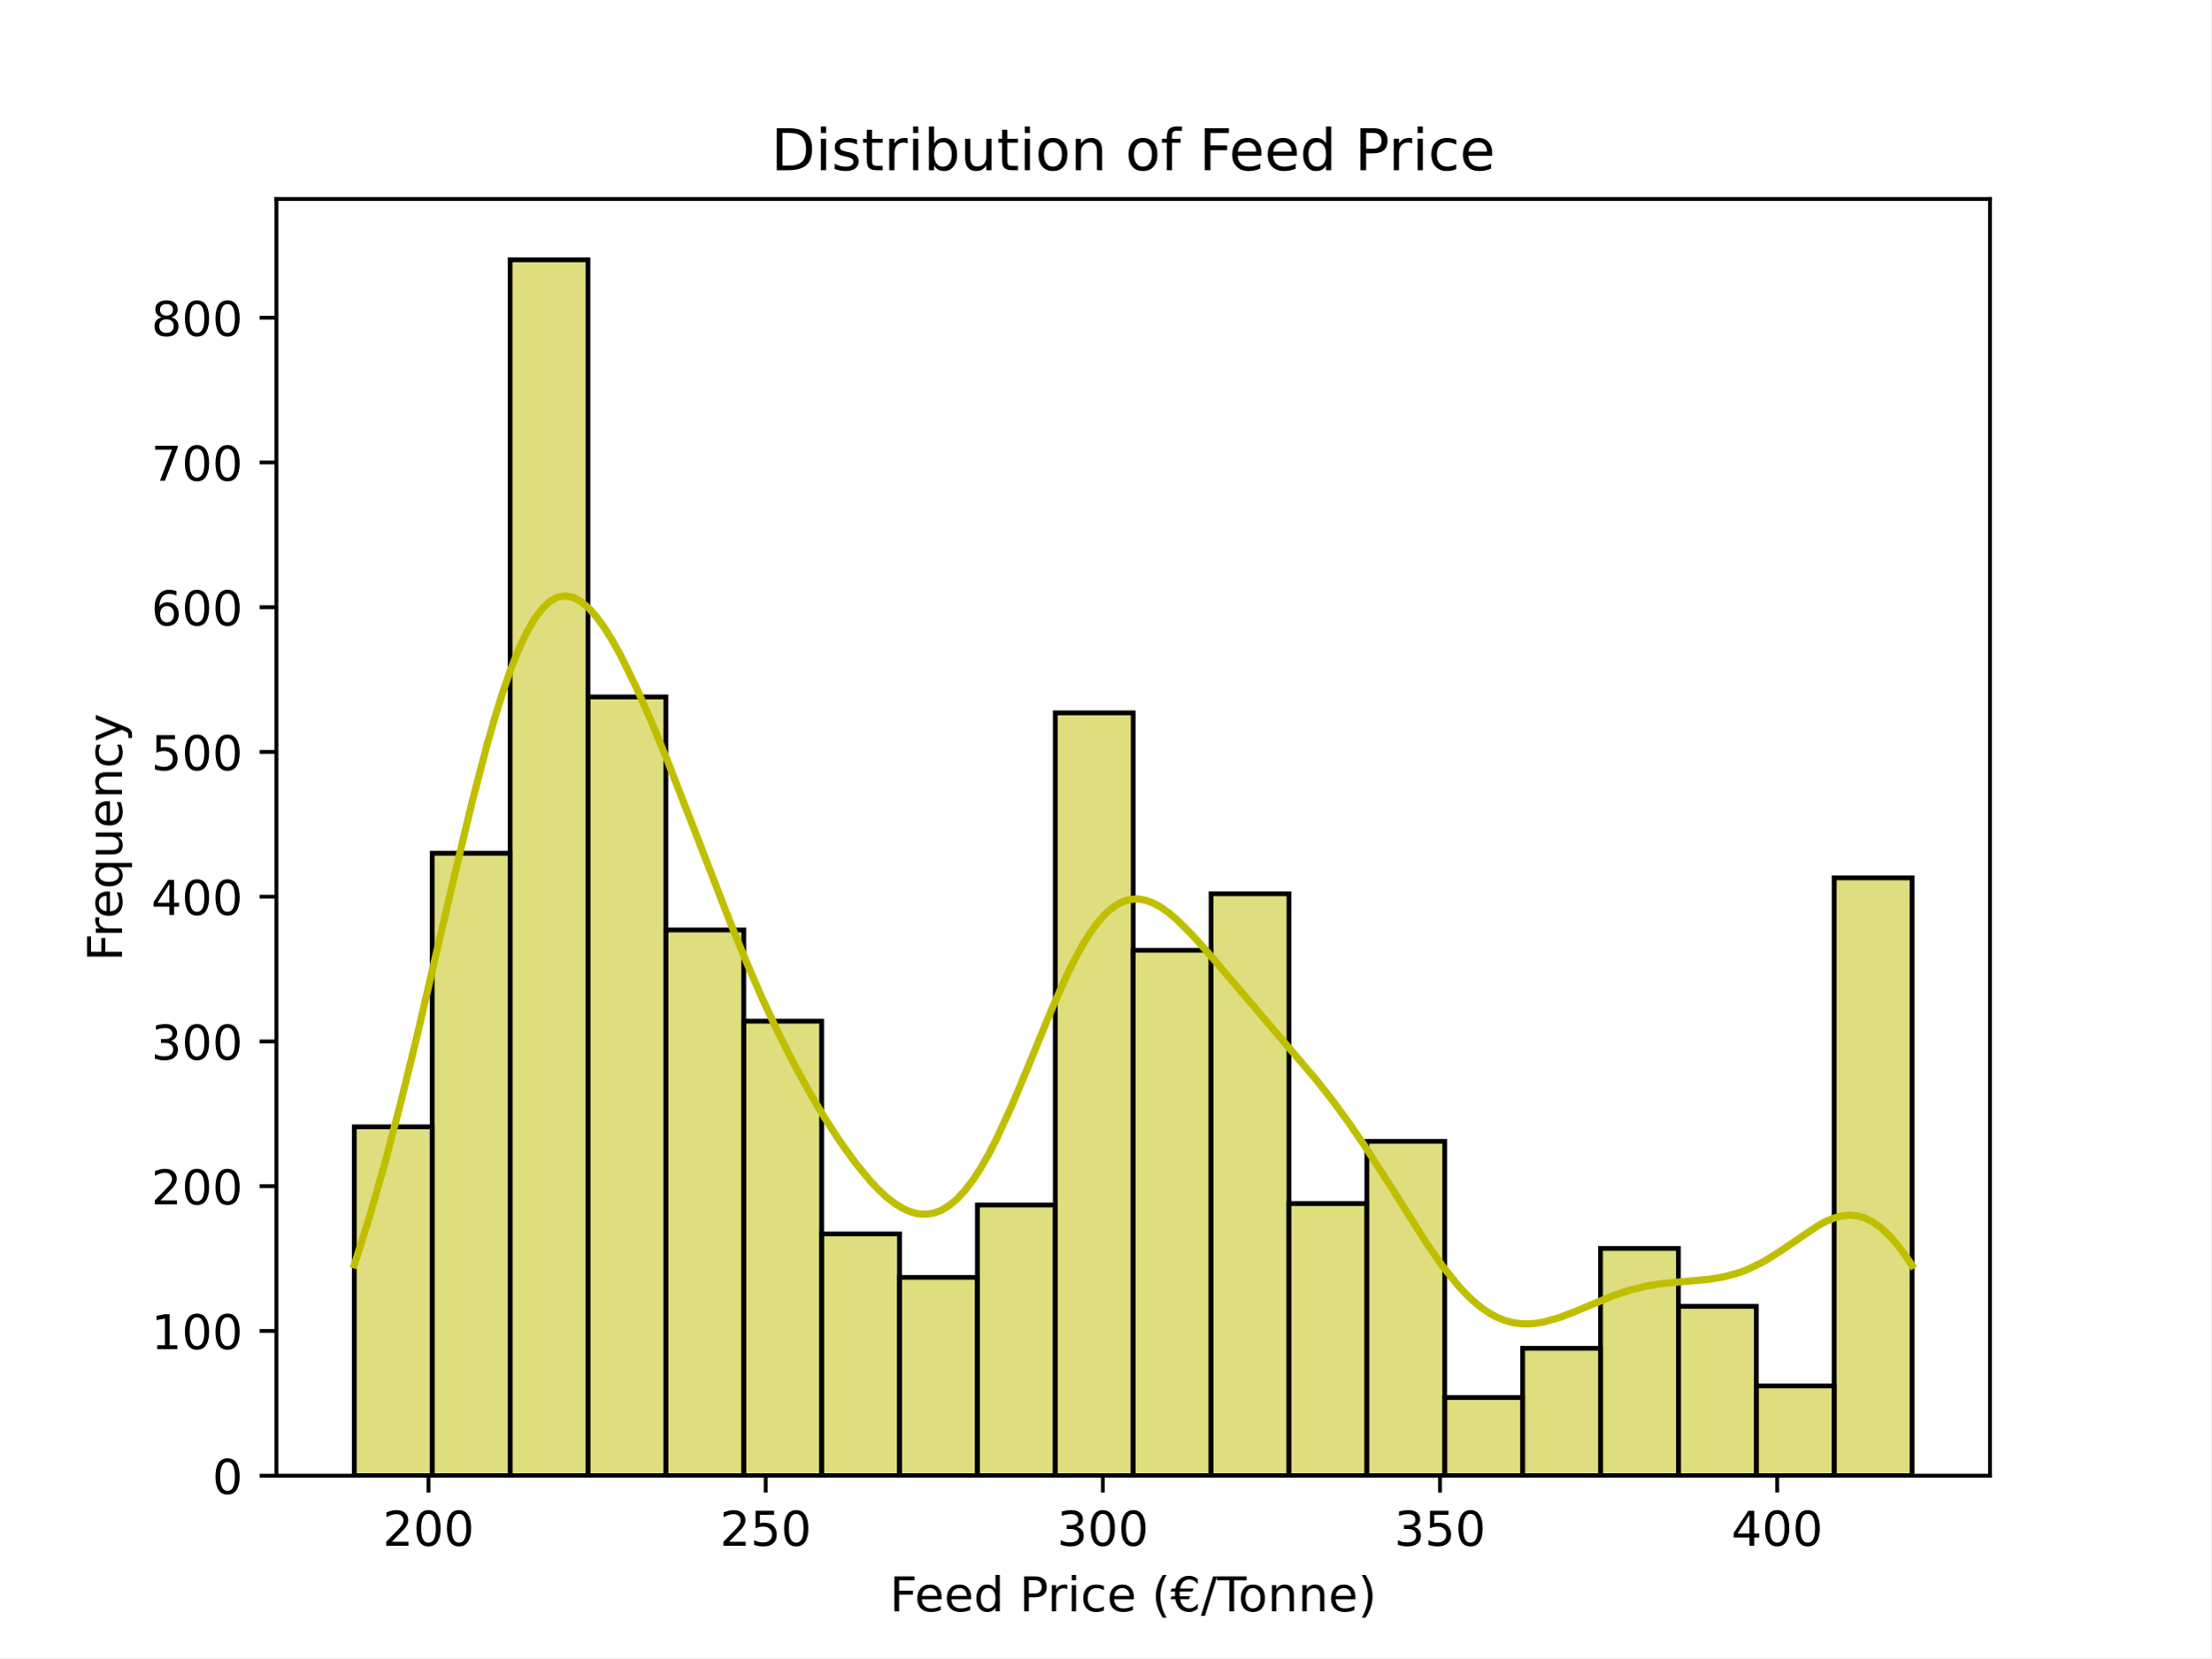
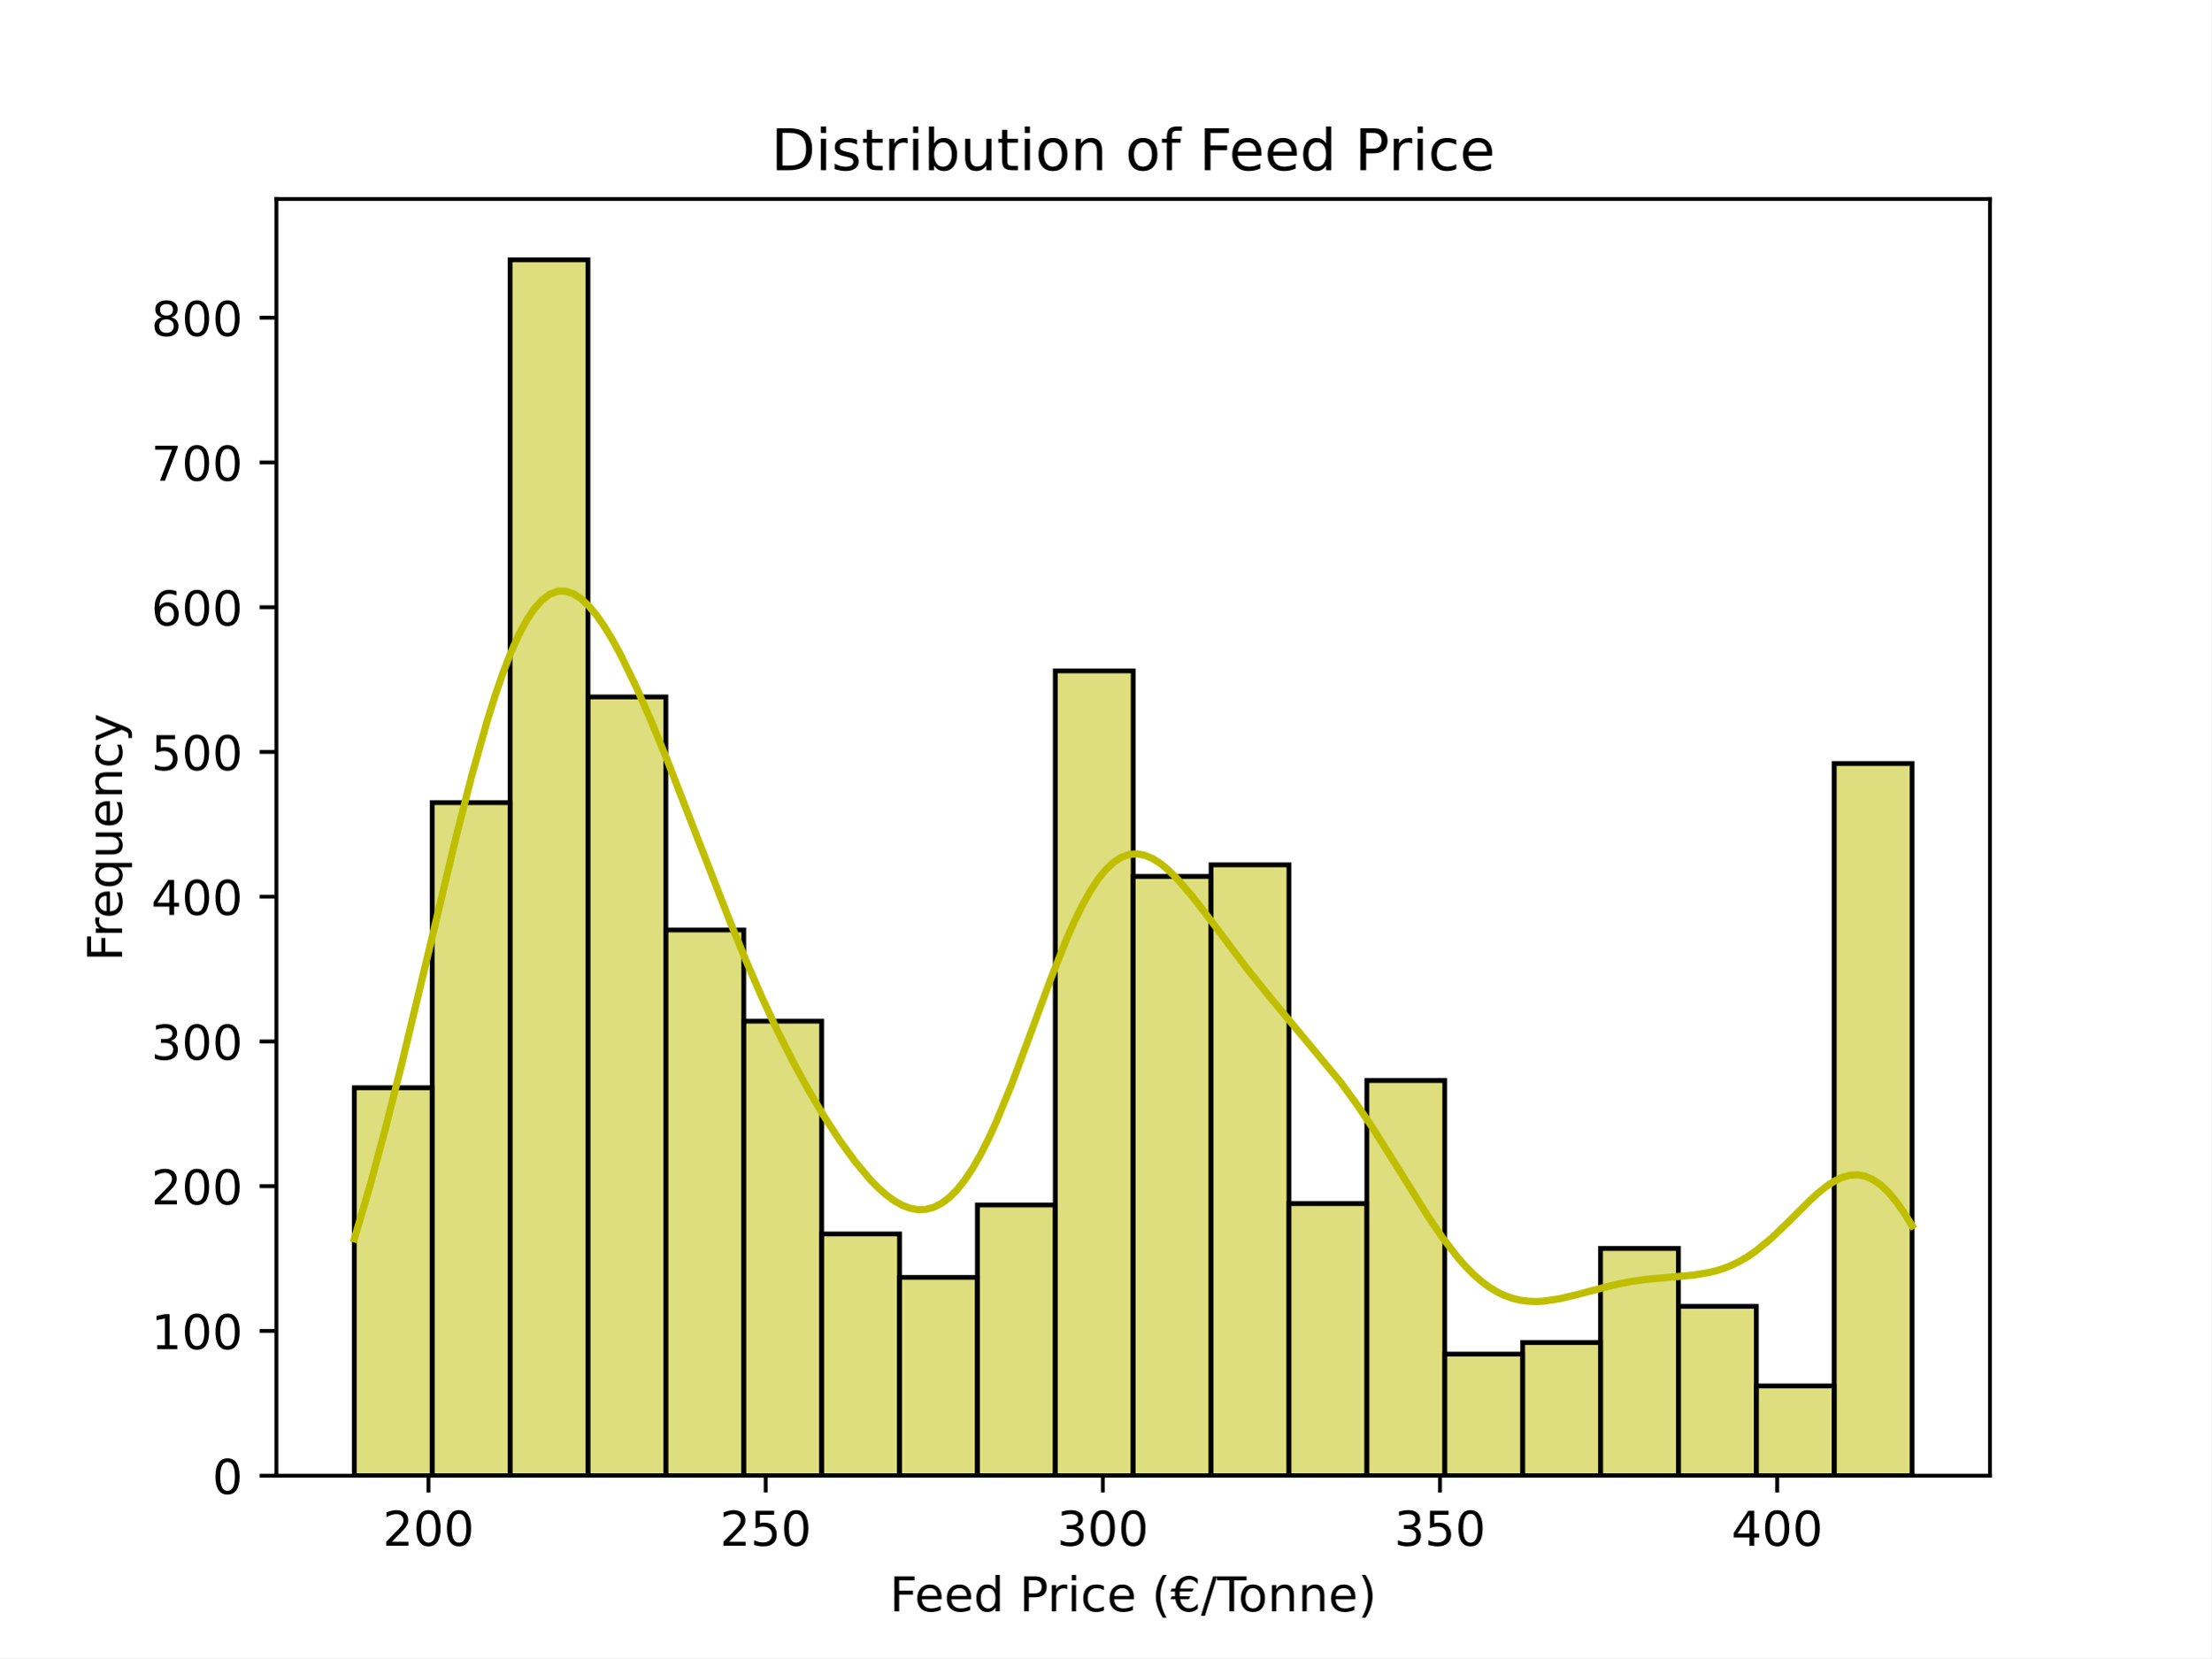
<svg xmlns="http://www.w3.org/2000/svg" xmlns:xlink="http://www.w3.org/1999/xlink" width="460.8pt" height="345.6pt" viewBox="0 0 460.8 345.6" version="1.1">
  <defs>
    <style type="text/css">*{stroke-linejoin: round; stroke-linecap: butt}</style>
  </defs>
  <g id="figure_1">
    <g id="patch_1">
      <path d="M 0 345.6  L 460.8 345.6  L 460.8 0  L 0 0  z " style="fill: #ffffff" />
    </g>
    <g id="axes_1">
      <g id="patch_2">
        <path d="M 57.6 307.584  L 414.72 307.584  L 414.72 41.472  L 57.6 41.472  z " style="fill: #ffffff" />
      </g>
      <g id="patch_3">
-         <path d="M 73.833 307.584  L 90.065 307.584  L 90.065 234.871  L 73.833 234.871  z " clip-path="url(#p3223b2038d)" style="fill: #bfbf00; fill-opacity: 0.5; stroke: #000000; stroke-linejoin: miter" />
+         <path d="M 73.833 307.584  L 90.065 307.584  L 90.065 226.725  L 73.833 226.725  z " clip-path="url(#pcaf08a719b)" style="fill: #bfbf00; fill-opacity: 0.5; stroke: #000000; stroke-linejoin: miter" />
      </g>
      <g id="patch_4">
-         <path d="M 90.065 307.584  L 106.298 307.584  L 106.298 177.847  L 90.065 177.847  z " clip-path="url(#p3223b2038d)" style="fill: #bfbf00; fill-opacity: 0.5; stroke: #000000; stroke-linejoin: miter" />
+         <path d="M 90.065 307.584  L 106.298 307.584  L 106.298 167.287  L 90.065 167.287  z " clip-path="url(#pcaf08a719b)" style="fill: #bfbf00; fill-opacity: 0.5; stroke: #000000; stroke-linejoin: miter" />
      </g>
      <g id="patch_5">
-         <path d="M 106.298 307.584  L 122.531 307.584  L 122.531 54.144  L 106.298 54.144  z " clip-path="url(#p3223b2038d)" style="fill: #bfbf00; fill-opacity: 0.5; stroke: #000000; stroke-linejoin: miter" />
+         <path d="M 106.298 307.584  L 122.531 307.584  L 122.531 54.144  L 106.298 54.144  z " clip-path="url(#pcaf08a719b)" style="fill: #bfbf00; fill-opacity: 0.5; stroke: #000000; stroke-linejoin: miter" />
      </g>
      <g id="patch_6">
-         <path d="M 122.531 307.584  L 138.764 307.584  L 138.764 145.262  L 122.531 145.262  z " clip-path="url(#p3223b2038d)" style="fill: #bfbf00; fill-opacity: 0.5; stroke: #000000; stroke-linejoin: miter" />
+         <path d="M 122.531 307.584  L 138.764 307.584  L 138.764 145.262  L 122.531 145.262  z " clip-path="url(#pcaf08a719b)" style="fill: #bfbf00; fill-opacity: 0.5; stroke: #000000; stroke-linejoin: miter" />
      </g>
      <g id="patch_7">
-         <path d="M 138.764 307.584  L 154.996 307.584  L 154.996 193.838  L 138.764 193.838  z " clip-path="url(#p3223b2038d)" style="fill: #bfbf00; fill-opacity: 0.5; stroke: #000000; stroke-linejoin: miter" />
+         <path d="M 138.764 307.584  L 154.996 307.584  L 154.996 193.838  L 138.764 193.838  z " clip-path="url(#pcaf08a719b)" style="fill: #bfbf00; fill-opacity: 0.5; stroke: #000000; stroke-linejoin: miter" />
      </g>
      <g id="patch_8">
-         <path d="M 154.996 307.584  L 171.229 307.584  L 171.229 212.846  L 154.996 212.846  z " clip-path="url(#p3223b2038d)" style="fill: #bfbf00; fill-opacity: 0.5; stroke: #000000; stroke-linejoin: miter" />
+         <path d="M 154.996 307.584  L 171.229 307.584  L 171.229 212.846  L 154.996 212.846  z " clip-path="url(#pcaf08a719b)" style="fill: #bfbf00; fill-opacity: 0.5; stroke: #000000; stroke-linejoin: miter" />
      </g>
      <g id="patch_9">
-         <path d="M 171.229 307.584  L 187.462 307.584  L 187.462 257.198  L 171.229 257.198  z " clip-path="url(#p3223b2038d)" style="fill: #bfbf00; fill-opacity: 0.5; stroke: #000000; stroke-linejoin: miter" />
+         <path d="M 171.229 307.584  L 187.462 307.584  L 187.462 257.198  L 171.229 257.198  z " clip-path="url(#pcaf08a719b)" style="fill: #bfbf00; fill-opacity: 0.5; stroke: #000000; stroke-linejoin: miter" />
      </g>
      <g id="patch_10">
-         <path d="M 187.462 307.584  L 203.695 307.584  L 203.695 266.249  L 187.462 266.249  z " clip-path="url(#p3223b2038d)" style="fill: #bfbf00; fill-opacity: 0.5; stroke: #000000; stroke-linejoin: miter" />
+         <path d="M 187.462 307.584  L 203.695 307.584  L 203.695 266.249  L 187.462 266.249  z " clip-path="url(#pcaf08a719b)" style="fill: #bfbf00; fill-opacity: 0.5; stroke: #000000; stroke-linejoin: miter" />
      </g>
      <g id="patch_11">
-         <path d="M 203.695 307.584  L 219.927 307.584  L 219.927 251.163  L 203.695 251.163  z " clip-path="url(#p3223b2038d)" style="fill: #bfbf00; fill-opacity: 0.5; stroke: #000000; stroke-linejoin: miter" />
+         <path d="M 203.695 307.584  L 219.927 307.584  L 219.927 251.163  L 203.695 251.163  z " clip-path="url(#pcaf08a719b)" style="fill: #bfbf00; fill-opacity: 0.5; stroke: #000000; stroke-linejoin: miter" />
      </g>
      <g id="patch_12">
-         <path d="M 219.927 307.584  L 236.16 307.584  L 236.16 148.581  L 219.927 148.581  z " clip-path="url(#p3223b2038d)" style="fill: #bfbf00; fill-opacity: 0.5; stroke: #000000; stroke-linejoin: miter" />
+         <path d="M 219.927 307.584  L 236.16 307.584  L 236.16 139.831  L 219.927 139.831  z " clip-path="url(#pcaf08a719b)" style="fill: #bfbf00; fill-opacity: 0.5; stroke: #000000; stroke-linejoin: miter" />
      </g>
      <g id="patch_13">
-         <path d="M 236.16 307.584  L 252.393 307.584  L 252.393 198.062  L 236.16 198.062  z " clip-path="url(#p3223b2038d)" style="fill: #bfbf00; fill-opacity: 0.5; stroke: #000000; stroke-linejoin: miter" />
+         <path d="M 236.16 307.584  L 252.393 307.584  L 252.393 182.674  L 236.16 182.674  z " clip-path="url(#pcaf08a719b)" style="fill: #bfbf00; fill-opacity: 0.5; stroke: #000000; stroke-linejoin: miter" />
      </g>
      <g id="patch_14">
-         <path d="M 252.393 307.584  L 268.625 307.584  L 268.625 186.295  L 252.393 186.295  z " clip-path="url(#p3223b2038d)" style="fill: #bfbf00; fill-opacity: 0.5; stroke: #000000; stroke-linejoin: miter" />
+         <path d="M 252.393 307.584  L 268.625 307.584  L 268.625 180.261  L 252.393 180.261  z " clip-path="url(#pcaf08a719b)" style="fill: #bfbf00; fill-opacity: 0.5; stroke: #000000; stroke-linejoin: miter" />
      </g>
      <g id="patch_15">
-         <path d="M 268.625 307.584  L 284.858 307.584  L 284.858 250.862  L 268.625 250.862  z " clip-path="url(#p3223b2038d)" style="fill: #bfbf00; fill-opacity: 0.5; stroke: #000000; stroke-linejoin: miter" />
+         <path d="M 268.625 307.584  L 284.858 307.584  L 284.858 250.862  L 268.625 250.862  z " clip-path="url(#pcaf08a719b)" style="fill: #bfbf00; fill-opacity: 0.5; stroke: #000000; stroke-linejoin: miter" />
      </g>
      <g id="patch_16">
-         <path d="M 284.858 307.584  L 301.091 307.584  L 301.091 237.888  L 284.858 237.888  z " clip-path="url(#p3223b2038d)" style="fill: #bfbf00; fill-opacity: 0.5; stroke: #000000; stroke-linejoin: miter" />
+         <path d="M 284.858 307.584  L 301.091 307.584  L 301.091 225.216  L 284.858 225.216  z " clip-path="url(#pcaf08a719b)" style="fill: #bfbf00; fill-opacity: 0.5; stroke: #000000; stroke-linejoin: miter" />
      </g>
      <g id="patch_17">
-         <path d="M 301.091 307.584  L 317.324 307.584  L 317.324 291.291  L 301.091 291.291  z " clip-path="url(#p3223b2038d)" style="fill: #bfbf00; fill-opacity: 0.5; stroke: #000000; stroke-linejoin: miter" />
+         <path d="M 301.091 307.584  L 317.324 307.584  L 317.324 282.24  L 301.091 282.24  z " clip-path="url(#pcaf08a719b)" style="fill: #bfbf00; fill-opacity: 0.5; stroke: #000000; stroke-linejoin: miter" />
      </g>
      <g id="patch_18">
-         <path d="M 317.324 307.584  L 333.556 307.584  L 333.556 281.033  L 317.324 281.033  z " clip-path="url(#p3223b2038d)" style="fill: #bfbf00; fill-opacity: 0.5; stroke: #000000; stroke-linejoin: miter" />
+         <path d="M 317.324 307.584  L 333.556 307.584  L 333.556 279.826  L 317.324 279.826  z " clip-path="url(#pcaf08a719b)" style="fill: #bfbf00; fill-opacity: 0.5; stroke: #000000; stroke-linejoin: miter" />
      </g>
      <g id="patch_19">
-         <path d="M 333.556 307.584  L 349.789 307.584  L 349.789 260.215  L 333.556 260.215  z " clip-path="url(#p3223b2038d)" style="fill: #bfbf00; fill-opacity: 0.5; stroke: #000000; stroke-linejoin: miter" />
+         <path d="M 333.556 307.584  L 349.789 307.584  L 349.789 260.215  L 333.556 260.215  z " clip-path="url(#pcaf08a719b)" style="fill: #bfbf00; fill-opacity: 0.5; stroke: #000000; stroke-linejoin: miter" />
      </g>
      <g id="patch_20">
-         <path d="M 349.789 307.584  L 366.022 307.584  L 366.022 272.283  L 349.789 272.283  z " clip-path="url(#p3223b2038d)" style="fill: #bfbf00; fill-opacity: 0.5; stroke: #000000; stroke-linejoin: miter" />
+         <path d="M 349.789 307.584  L 366.022 307.584  L 366.022 272.283  L 349.789 272.283  z " clip-path="url(#pcaf08a719b)" style="fill: #bfbf00; fill-opacity: 0.5; stroke: #000000; stroke-linejoin: miter" />
      </g>
      <g id="patch_21">
-         <path d="M 366.022 307.584  L 382.255 307.584  L 382.255 288.878  L 366.022 288.878  z " clip-path="url(#p3223b2038d)" style="fill: #bfbf00; fill-opacity: 0.5; stroke: #000000; stroke-linejoin: miter" />
+         <path d="M 366.022 307.584  L 382.255 307.584  L 382.255 288.878  L 366.022 288.878  z " clip-path="url(#pcaf08a719b)" style="fill: #bfbf00; fill-opacity: 0.5; stroke: #000000; stroke-linejoin: miter" />
      </g>
      <g id="patch_22">
-         <path d="M 382.255 307.584  L 398.487 307.584  L 398.487 182.976  L 382.255 182.976  z " clip-path="url(#p3223b2038d)" style="fill: #bfbf00; fill-opacity: 0.5; stroke: #000000; stroke-linejoin: miter" />
+         <path d="M 382.255 307.584  L 398.487 307.584  L 398.487 159.141  L 382.255 159.141  z " clip-path="url(#pcaf08a719b)" style="fill: #bfbf00; fill-opacity: 0.5; stroke: #000000; stroke-linejoin: miter" />
      </g>
      <g id="matplotlib.axis_1">
        <g id="xtick_1">
          <g id="line2d_1">
            <defs>
-               <path id="m83822325e6" d="M 0 0  L 0 3.5  " style="stroke: #000000; stroke-width: 0.8" />
+               <path id="mfa98c01264" d="M 0 0  L 0 3.5  " style="stroke: #000000; stroke-width: 0.8" />
            </defs>
            <g>
-               <use xlink:href="#m83822325e6" x="89.292" y="307.584" style="stroke: #000000; stroke-width: 0.8" />
+               <use xlink:href="#mfa98c01264" x="89.292" y="307.584" style="stroke: #000000; stroke-width: 0.8" />
            </g>
          </g>
          <g id="text_1">
            <g transform="translate(79.74872 322.1824)scale(0.1 -0.1)">
              <defs>
                <path id="DejaVuSans-32" d="M 1228 531  L 3431 531  L 3431 0  L 469 0  L 469 531  Q 828 903 1448 1529  Q 2069 2156 2228 2338  Q 2531 2678 2651 2914  Q 2772 3150 2772 3378  Q 2772 3750 2511 3984  Q 2250 4219 1831 4219  Q 1534 4219 1204 4116  Q 875 4013 500 3803  L 500 4441  Q 881 4594 1212 4672  Q 1544 4750 1819 4750  Q 2544 4750 2975 4387  Q 3406 4025 3406 3419  Q 3406 3131 3298 2873  Q 3191 2616 2906 2266  Q 2828 2175 2409 1742  Q 1991 1309 1228 531  z " transform="scale(0.015625)" />
                <path id="DejaVuSans-30" d="M 2034 4250  Q 1547 4250 1301 3770  Q 1056 3291 1056 2328  Q 1056 1369 1301 889  Q 1547 409 2034 409  Q 2525 409 2770 889  Q 3016 1369 3016 2328  Q 3016 3291 2770 3770  Q 2525 4250 2034 4250  z M 2034 4750  Q 2819 4750 3233 4129  Q 3647 3509 3647 2328  Q 3647 1150 3233 529  Q 2819 -91 2034 -91  Q 1250 -91 836 529  Q 422 1150 422 2328  Q 422 3509 836 4129  Q 1250 4750 2034 4750  z " transform="scale(0.015625)" />
              </defs>
              <use xlink:href="#DejaVuSans-32" />
              <use xlink:href="#DejaVuSans-30" x="63.623" />
              <use xlink:href="#DejaVuSans-30" x="127.246" />
            </g>
          </g>
        </g>
        <g id="xtick_2">
          <g id="line2d_2">
            <g>
-               <use xlink:href="#m83822325e6" x="159.564" y="307.584" style="stroke: #000000; stroke-width: 0.8" />
+               <use xlink:href="#mfa98c01264" x="159.564" y="307.584" style="stroke: #000000; stroke-width: 0.8" />
            </g>
          </g>
          <g id="text_2">
            <g transform="translate(150.0203 322.1824)scale(0.1 -0.1)">
              <defs>
                <path id="DejaVuSans-35" d="M 691 4666  L 3169 4666  L 3169 4134  L 1269 4134  L 1269 2991  Q 1406 3038 1543 3061  Q 1681 3084 1819 3084  Q 2600 3084 3056 2656  Q 3513 2228 3513 1497  Q 3513 744 3044 326  Q 2575 -91 1722 -91  Q 1428 -91 1123 -41  Q 819 9 494 109  L 494 744  Q 775 591 1075 516  Q 1375 441 1709 441  Q 2250 441 2565 725  Q 2881 1009 2881 1497  Q 2881 1984 2565 2268  Q 2250 2553 1709 2553  Q 1456 2553 1204 2497  Q 953 2441 691 2322  L 691 4666  z " transform="scale(0.015625)" />
              </defs>
              <use xlink:href="#DejaVuSans-32" />
              <use xlink:href="#DejaVuSans-35" x="63.623" />
              <use xlink:href="#DejaVuSans-30" x="127.246" />
            </g>
          </g>
        </g>
        <g id="xtick_3">
          <g id="line2d_3">
            <g>
-               <use xlink:href="#m83822325e6" x="229.836" y="307.584" style="stroke: #000000; stroke-width: 0.8" />
+               <use xlink:href="#mfa98c01264" x="229.836" y="307.584" style="stroke: #000000; stroke-width: 0.8" />
            </g>
          </g>
          <g id="text_3">
            <g transform="translate(220.2918 322.1824)scale(0.1 -0.1)">
              <defs>
                <path id="DejaVuSans-33" d="M 2597 2516  Q 3050 2419 3304 2112  Q 3559 1806 3559 1356  Q 3559 666 3084 287  Q 2609 -91 1734 -91  Q 1441 -91 1130 -33  Q 819 25 488 141  L 488 750  Q 750 597 1062 519  Q 1375 441 1716 441  Q 2309 441 2620 675  Q 2931 909 2931 1356  Q 2931 1769 2642 2001  Q 2353 2234 1838 2234  L 1294 2234  L 1294 2753  L 1863 2753  Q 2328 2753 2575 2939  Q 2822 3125 2822 3475  Q 2822 3834 2567 4026  Q 2313 4219 1838 4219  Q 1578 4219 1281 4162  Q 984 4106 628 3988  L 628 4550  Q 988 4650 1302 4700  Q 1616 4750 1894 4750  Q 2613 4750 3031 4423  Q 3450 4097 3450 3541  Q 3450 3153 3228 2886  Q 3006 2619 2597 2516  z " transform="scale(0.015625)" />
              </defs>
              <use xlink:href="#DejaVuSans-33" />
              <use xlink:href="#DejaVuSans-30" x="63.623" />
              <use xlink:href="#DejaVuSans-30" x="127.246" />
            </g>
          </g>
        </g>
        <g id="xtick_4">
          <g id="line2d_4">
            <g>
-               <use xlink:href="#m83822325e6" x="300.107" y="307.584" style="stroke: #000000; stroke-width: 0.8" />
+               <use xlink:href="#mfa98c01264" x="300.107" y="307.584" style="stroke: #000000; stroke-width: 0.8" />
            </g>
          </g>
          <g id="text_4">
            <g transform="translate(290.5634 322.1824)scale(0.1 -0.1)">
              <use xlink:href="#DejaVuSans-33" />
              <use xlink:href="#DejaVuSans-35" x="63.623" />
              <use xlink:href="#DejaVuSans-30" x="127.246" />
            </g>
          </g>
        </g>
        <g id="xtick_5">
          <g id="line2d_5">
            <g>
-               <use xlink:href="#m83822325e6" x="370.379" y="307.584" style="stroke: #000000; stroke-width: 0.8" />
+               <use xlink:href="#mfa98c01264" x="370.379" y="307.584" style="stroke: #000000; stroke-width: 0.8" />
            </g>
          </g>
          <g id="text_5">
            <g transform="translate(360.8349 322.1824)scale(0.1 -0.1)">
              <defs>
                <path id="DejaVuSans-34" d="M 2419 4116  L 825 1625  L 2419 1625  L 2419 4116  z M 2253 4666  L 3047 4666  L 3047 1625  L 3713 1625  L 3713 1100  L 3047 1100  L 3047 0  L 2419 0  L 2419 1100  L 313 1100  L 313 1709  L 2253 4666  z " transform="scale(0.015625)" />
              </defs>
              <use xlink:href="#DejaVuSans-34" />
              <use xlink:href="#DejaVuSans-30" x="63.623" />
              <use xlink:href="#DejaVuSans-30" x="127.246" />
            </g>
          </g>
        </g>
        <g id="text_6">
          <g transform="translate(185.4116 335.8606)scale(0.1 -0.1)">
            <defs>
              <path id="DejaVuSans-46" d="M 628 4666  L 3309 4666  L 3309 4134  L 1259 4134  L 1259 2759  L 3109 2759  L 3109 2228  L 1259 2228  L 1259 0  L 628 0  L 628 4666  z " transform="scale(0.015625)" />
              <path id="DejaVuSans-65" d="M 3597 1894  L 3597 1613  L 953 1613  Q 991 1019 1311 708  Q 1631 397 2203 397  Q 2534 397 2845 478  Q 3156 559 3463 722  L 3463 178  Q 3153 47 2828 -22  Q 2503 -91 2169 -91  Q 1331 -91 842 396  Q 353 884 353 1716  Q 353 2575 817 3079  Q 1281 3584 2069 3584  Q 2775 3584 3186 3129  Q 3597 2675 3597 1894  z M 3022 2063  Q 3016 2534 2758 2815  Q 2500 3097 2075 3097  Q 1594 3097 1305 2825  Q 1016 2553 972 2059  L 3022 2063  z " transform="scale(0.015625)" />
              <path id="DejaVuSans-64" d="M 2906 2969  L 2906 4863  L 3481 4863  L 3481 0  L 2906 0  L 2906 525  Q 2725 213 2448 61  Q 2172 -91 1784 -91  Q 1150 -91 751 415  Q 353 922 353 1747  Q 353 2572 751 3078  Q 1150 3584 1784 3584  Q 2172 3584 2448 3432  Q 2725 3281 2906 2969  z M 947 1747  Q 947 1113 1208 752  Q 1469 391 1925 391  Q 2381 391 2643 752  Q 2906 1113 2906 1747  Q 2906 2381 2643 2742  Q 2381 3103 1925 3103  Q 1469 3103 1208 2742  Q 947 2381 947 1747  z " transform="scale(0.015625)" />
              <path id="DejaVuSans-20" transform="scale(0.015625)" />
              <path id="DejaVuSans-50" d="M 1259 4147  L 1259 2394  L 2053 2394  Q 2494 2394 2734 2622  Q 2975 2850 2975 3272  Q 2975 3691 2734 3919  Q 2494 4147 2053 4147  L 1259 4147  z M 628 4666  L 2053 4666  Q 2838 4666 3239 4311  Q 3641 3956 3641 3272  Q 3641 2581 3239 2228  Q 2838 1875 2053 1875  L 1259 1875  L 1259 0  L 628 0  L 628 4666  z " transform="scale(0.015625)" />
              <path id="DejaVuSans-72" d="M 2631 2963  Q 2534 3019 2420 3045  Q 2306 3072 2169 3072  Q 1681 3072 1420 2755  Q 1159 2438 1159 1844  L 1159 0  L 581 0  L 581 3500  L 1159 3500  L 1159 2956  Q 1341 3275 1631 3429  Q 1922 3584 2338 3584  Q 2397 3584 2469 3576  Q 2541 3569 2628 3553  L 2631 2963  z " transform="scale(0.015625)" />
              <path id="DejaVuSans-69" d="M 603 3500  L 1178 3500  L 1178 0  L 603 0  L 603 3500  z M 603 4863  L 1178 4863  L 1178 4134  L 603 4134  L 603 4863  z " transform="scale(0.015625)" />
              <path id="DejaVuSans-63" d="M 3122 3366  L 3122 2828  Q 2878 2963 2633 3030  Q 2388 3097 2138 3097  Q 1578 3097 1268 2742  Q 959 2388 959 1747  Q 959 1106 1268 751  Q 1578 397 2138 397  Q 2388 397 2633 464  Q 2878 531 3122 666  L 3122 134  Q 2881 22 2623 -34  Q 2366 -91 2075 -91  Q 1284 -91 818 406  Q 353 903 353 1747  Q 353 2603 823 3093  Q 1294 3584 2113 3584  Q 2378 3584 2631 3529  Q 2884 3475 3122 3366  z " transform="scale(0.015625)" />
              <path id="DejaVuSans-28" d="M 1984 4856  Q 1566 4138 1362 3434  Q 1159 2731 1159 2009  Q 1159 1288 1364 580  Q 1569 -128 1984 -844  L 1484 -844  Q 1016 -109 783 600  Q 550 1309 550 2009  Q 550 2706 781 3412  Q 1013 4119 1484 4856  L 1984 4856  z " transform="scale(0.015625)" />
              <path id="DejaVuSans-20ac" d="M 3647 4306  L 3647 3641  Q 3363 3969 3098 4109  Q 2834 4250 2516 4250  Q 2025 4250 1709 3937  Q 1394 3625 1294 3041  L 3097 3041  L 2925 2656  L 1244 2656  Q 1238 2581 1236 2509  Q 1234 2438 1234 2328  Q 1234 2228 1236 2156  Q 1238 2084 1244 2009  L 2638 2009  L 2463 1625  L 1294 1625  Q 1394 1041 1709 725  Q 2025 409 2516 409  Q 2834 409 3098 550  Q 3363 691 3647 1019  L 3647 359  Q 3369 134 3080 21  Q 2791 -91 2491 -91  Q 1750 -91 1267 362  Q 784 816 659 1625  L 0 1625  L 172 2009  L 606 2009  Q 606 2081 604 2154  Q 603 2228 603 2328  Q 603 2438 604 2511  Q 606 2584 606 2656  L 0 2656  L 172 3041  L 659 3041  Q 784 3844 1268 4297  Q 1753 4750 2491 4750  Q 2797 4750 3086 4639  Q 3375 4528 3647 4306  z " transform="scale(0.015625)" />
              <path id="DejaVuSans-2f" d="M 1625 4666  L 2156 4666  L 531 -594  L 0 -594  L 1625 4666  z " transform="scale(0.015625)" />
              <path id="DejaVuSans-54" d="M -19 4666  L 3928 4666  L 3928 4134  L 2272 4134  L 2272 0  L 1638 0  L 1638 4134  L -19 4134  L -19 4666  z " transform="scale(0.015625)" />
              <path id="DejaVuSans-6f" d="M 1959 3097  Q 1497 3097 1228 2736  Q 959 2375 959 1747  Q 959 1119 1226 758  Q 1494 397 1959 397  Q 2419 397 2687 759  Q 2956 1122 2956 1747  Q 2956 2369 2687 2733  Q 2419 3097 1959 3097  z M 1959 3584  Q 2709 3584 3137 3096  Q 3566 2609 3566 1747  Q 3566 888 3137 398  Q 2709 -91 1959 -91  Q 1206 -91 779 398  Q 353 888 353 1747  Q 353 2609 779 3096  Q 1206 3584 1959 3584  z " transform="scale(0.015625)" />
              <path id="DejaVuSans-6e" d="M 3513 2113  L 3513 0  L 2938 0  L 2938 2094  Q 2938 2591 2744 2837  Q 2550 3084 2163 3084  Q 1697 3084 1428 2787  Q 1159 2491 1159 1978  L 1159 0  L 581 0  L 581 3500  L 1159 3500  L 1159 2956  Q 1366 3272 1645 3428  Q 1925 3584 2291 3584  Q 2894 3584 3203 3211  Q 3513 2838 3513 2113  z " transform="scale(0.015625)" />
              <path id="DejaVuSans-29" d="M 513 4856  L 1013 4856  Q 1481 4119 1714 3412  Q 1947 2706 1947 2009  Q 1947 1309 1714 600  Q 1481 -109 1013 -844  L 513 -844  Q 928 -128 1133 580  Q 1338 1288 1338 2009  Q 1338 2731 1133 3434  Q 928 4138 513 4856  z " transform="scale(0.015625)" />
            </defs>
            <use xlink:href="#DejaVuSans-46" />
            <use xlink:href="#DejaVuSans-65" x="52.02" />
            <use xlink:href="#DejaVuSans-65" x="113.543" />
            <use xlink:href="#DejaVuSans-64" x="175.066" />
            <use xlink:href="#DejaVuSans-20" x="238.543" />
            <use xlink:href="#DejaVuSans-50" x="270.33" />
            <use xlink:href="#DejaVuSans-72" x="328.883" />
            <use xlink:href="#DejaVuSans-69" x="369.996" />
            <use xlink:href="#DejaVuSans-63" x="397.779" />
            <use xlink:href="#DejaVuSans-65" x="452.76" />
            <use xlink:href="#DejaVuSans-20" x="514.283" />
            <use xlink:href="#DejaVuSans-28" x="546.07" />
            <use xlink:href="#DejaVuSans-20ac" x="585.084" />
            <use xlink:href="#DejaVuSans-2f" x="648.707" />
            <use xlink:href="#DejaVuSans-54" x="682.398" />
            <use xlink:href="#DejaVuSans-6f" x="726.482" />
            <use xlink:href="#DejaVuSans-6e" x="787.664" />
            <use xlink:href="#DejaVuSans-6e" x="851.043" />
            <use xlink:href="#DejaVuSans-65" x="914.422" />
            <use xlink:href="#DejaVuSans-29" x="975.945" />
          </g>
        </g>
      </g>
      <g id="matplotlib.axis_2">
        <g id="ytick_1">
          <g id="line2d_6">
            <defs>
-               <path id="m5f0e6292e5" d="M 0 0  L -3.5 0  " style="stroke: #000000; stroke-width: 0.8" />
+               <path id="mc92c32b92c" d="M 0 0  L -3.5 0  " style="stroke: #000000; stroke-width: 0.8" />
            </defs>
            <g>
-               <use xlink:href="#m5f0e6292e5" x="57.6" y="307.584" style="stroke: #000000; stroke-width: 0.8" />
+               <use xlink:href="#mc92c32b92c" x="57.6" y="307.584" style="stroke: #000000; stroke-width: 0.8" />
            </g>
          </g>
          <g id="text_7">
            <g transform="translate(44.2375 311.3832)scale(0.1 -0.1)">
              <use xlink:href="#DejaVuSans-30" />
            </g>
          </g>
        </g>
        <g id="ytick_2">
          <g id="line2d_7">
            <g>
-               <use xlink:href="#m5f0e6292e5" x="57.6" y="277.413" style="stroke: #000000; stroke-width: 0.8" />
+               <use xlink:href="#mc92c32b92c" x="57.6" y="277.413" style="stroke: #000000; stroke-width: 0.8" />
            </g>
          </g>
          <g id="text_8">
            <g transform="translate(31.5125 281.2118)scale(0.1 -0.1)">
              <defs>
                <path id="DejaVuSans-31" d="M 794 531  L 1825 531  L 1825 4091  L 703 3866  L 703 4441  L 1819 4666  L 2450 4666  L 2450 531  L 3481 531  L 3481 0  L 794 0  L 794 531  z " transform="scale(0.015625)" />
              </defs>
              <use xlink:href="#DejaVuSans-31" />
              <use xlink:href="#DejaVuSans-30" x="63.623" />
              <use xlink:href="#DejaVuSans-30" x="127.246" />
            </g>
          </g>
        </g>
        <g id="ytick_3">
          <g id="line2d_8">
            <g>
-               <use xlink:href="#m5f0e6292e5" x="57.6" y="247.241" style="stroke: #000000; stroke-width: 0.8" />
+               <use xlink:href="#mc92c32b92c" x="57.6" y="247.241" style="stroke: #000000; stroke-width: 0.8" />
            </g>
          </g>
          <g id="text_9">
            <g transform="translate(31.5125 251.0404)scale(0.1 -0.1)">
              <use xlink:href="#DejaVuSans-32" />
              <use xlink:href="#DejaVuSans-30" x="63.623" />
              <use xlink:href="#DejaVuSans-30" x="127.246" />
            </g>
          </g>
        </g>
        <g id="ytick_4">
          <g id="line2d_9">
            <g>
-               <use xlink:href="#m5f0e6292e5" x="57.6" y="217.07" style="stroke: #000000; stroke-width: 0.8" />
+               <use xlink:href="#mc92c32b92c" x="57.6" y="217.07" style="stroke: #000000; stroke-width: 0.8" />
            </g>
          </g>
          <g id="text_10">
            <g transform="translate(31.5125 220.8689)scale(0.1 -0.1)">
              <use xlink:href="#DejaVuSans-33" />
              <use xlink:href="#DejaVuSans-30" x="63.623" />
              <use xlink:href="#DejaVuSans-30" x="127.246" />
            </g>
          </g>
        </g>
        <g id="ytick_5">
          <g id="line2d_10">
            <g>
-               <use xlink:href="#m5f0e6292e5" x="57.6" y="186.898" style="stroke: #000000; stroke-width: 0.8" />
+               <use xlink:href="#mc92c32b92c" x="57.6" y="186.898" style="stroke: #000000; stroke-width: 0.8" />
            </g>
          </g>
          <g id="text_11">
            <g transform="translate(31.5125 190.6975)scale(0.1 -0.1)">
              <use xlink:href="#DejaVuSans-34" />
              <use xlink:href="#DejaVuSans-30" x="63.623" />
              <use xlink:href="#DejaVuSans-30" x="127.246" />
            </g>
          </g>
        </g>
        <g id="ytick_6">
          <g id="line2d_11">
            <g>
-               <use xlink:href="#m5f0e6292e5" x="57.6" y="156.727" style="stroke: #000000; stroke-width: 0.8" />
+               <use xlink:href="#mc92c32b92c" x="57.6" y="156.727" style="stroke: #000000; stroke-width: 0.8" />
            </g>
          </g>
          <g id="text_12">
            <g transform="translate(31.5125 160.5261)scale(0.1 -0.1)">
              <use xlink:href="#DejaVuSans-35" />
              <use xlink:href="#DejaVuSans-30" x="63.623" />
              <use xlink:href="#DejaVuSans-30" x="127.246" />
            </g>
          </g>
        </g>
        <g id="ytick_7">
          <g id="line2d_12">
            <g>
-               <use xlink:href="#m5f0e6292e5" x="57.6" y="126.555" style="stroke: #000000; stroke-width: 0.8" />
+               <use xlink:href="#mc92c32b92c" x="57.6" y="126.555" style="stroke: #000000; stroke-width: 0.8" />
            </g>
          </g>
          <g id="text_13">
            <g transform="translate(31.5125 130.3546)scale(0.1 -0.1)">
              <defs>
                <path id="DejaVuSans-36" d="M 2113 2584  Q 1688 2584 1439 2293  Q 1191 2003 1191 1497  Q 1191 994 1439 701  Q 1688 409 2113 409  Q 2538 409 2786 701  Q 3034 994 3034 1497  Q 3034 2003 2786 2293  Q 2538 2584 2113 2584  z M 3366 4563  L 3366 3988  Q 3128 4100 2886 4159  Q 2644 4219 2406 4219  Q 1781 4219 1451 3797  Q 1122 3375 1075 2522  Q 1259 2794 1537 2939  Q 1816 3084 2150 3084  Q 2853 3084 3261 2657  Q 3669 2231 3669 1497  Q 3669 778 3244 343  Q 2819 -91 2113 -91  Q 1303 -91 875 529  Q 447 1150 447 2328  Q 447 3434 972 4092  Q 1497 4750 2381 4750  Q 2619 4750 2861 4703  Q 3103 4656 3366 4563  z " transform="scale(0.015625)" />
              </defs>
              <use xlink:href="#DejaVuSans-36" />
              <use xlink:href="#DejaVuSans-30" x="63.623" />
              <use xlink:href="#DejaVuSans-30" x="127.246" />
            </g>
          </g>
        </g>
        <g id="ytick_8">
          <g id="line2d_13">
            <g>
-               <use xlink:href="#m5f0e6292e5" x="57.6" y="96.384" style="stroke: #000000; stroke-width: 0.8" />
+               <use xlink:href="#mc92c32b92c" x="57.6" y="96.384" style="stroke: #000000; stroke-width: 0.8" />
            </g>
          </g>
          <g id="text_14">
            <g transform="translate(31.5125 100.1832)scale(0.1 -0.1)">
              <defs>
                <path id="DejaVuSans-37" d="M 525 4666  L 3525 4666  L 3525 4397  L 1831 0  L 1172 0  L 2766 4134  L 525 4134  L 525 4666  z " transform="scale(0.015625)" />
              </defs>
              <use xlink:href="#DejaVuSans-37" />
              <use xlink:href="#DejaVuSans-30" x="63.623" />
              <use xlink:href="#DejaVuSans-30" x="127.246" />
            </g>
          </g>
        </g>
        <g id="ytick_9">
          <g id="line2d_14">
            <g>
-               <use xlink:href="#m5f0e6292e5" x="57.6" y="66.213" style="stroke: #000000; stroke-width: 0.8" />
+               <use xlink:href="#mc92c32b92c" x="57.6" y="66.213" style="stroke: #000000; stroke-width: 0.8" />
            </g>
          </g>
          <g id="text_15">
            <g transform="translate(31.5125 70.01179)scale(0.1 -0.1)">
              <defs>
                <path id="DejaVuSans-38" d="M 2034 2216  Q 1584 2216 1326 1975  Q 1069 1734 1069 1313  Q 1069 891 1326 650  Q 1584 409 2034 409  Q 2484 409 2743 651  Q 3003 894 3003 1313  Q 3003 1734 2745 1975  Q 2488 2216 2034 2216  z M 1403 2484  Q 997 2584 770 2862  Q 544 3141 544 3541  Q 544 4100 942 4425  Q 1341 4750 2034 4750  Q 2731 4750 3128 4425  Q 3525 4100 3525 3541  Q 3525 3141 3298 2862  Q 3072 2584 2669 2484  Q 3125 2378 3379 2068  Q 3634 1759 3634 1313  Q 3634 634 3220 271  Q 2806 -91 2034 -91  Q 1263 -91 848 271  Q 434 634 434 1313  Q 434 1759 690 2068  Q 947 2378 1403 2484  z M 1172 3481  Q 1172 3119 1398 2916  Q 1625 2713 2034 2713  Q 2441 2713 2670 2916  Q 2900 3119 2900 3481  Q 2900 3844 2670 4047  Q 2441 4250 2034 4250  Q 1625 4250 1398 4047  Q 1172 3844 1172 3481  z " transform="scale(0.015625)" />
              </defs>
              <use xlink:href="#DejaVuSans-38" />
              <use xlink:href="#DejaVuSans-30" x="63.623" />
              <use xlink:href="#DejaVuSans-30" x="127.246" />
            </g>
          </g>
        </g>
        <g id="text_16">
          <g transform="translate(25.43281 200.3577)rotate(-90)scale(0.1 -0.1)">
            <defs>
              <path id="DejaVuSans-71" d="M 947 1747  Q 947 1113 1208 752  Q 1469 391 1925 391  Q 2381 391 2643 752  Q 2906 1113 2906 1747  Q 2906 2381 2643 2742  Q 2381 3103 1925 3103  Q 1469 3103 1208 2742  Q 947 2381 947 1747  z M 2906 525  Q 2725 213 2448 61  Q 2172 -91 1784 -91  Q 1150 -91 751 415  Q 353 922 353 1747  Q 353 2572 751 3078  Q 1150 3584 1784 3584  Q 2172 3584 2448 3432  Q 2725 3281 2906 2969  L 2906 3500  L 3481 3500  L 3481 -1331  L 2906 -1331  L 2906 525  z " transform="scale(0.015625)" />
              <path id="DejaVuSans-75" d="M 544 1381  L 544 3500  L 1119 3500  L 1119 1403  Q 1119 906 1312 657  Q 1506 409 1894 409  Q 2359 409 2629 706  Q 2900 1003 2900 1516  L 2900 3500  L 3475 3500  L 3475 0  L 2900 0  L 2900 538  Q 2691 219 2414 64  Q 2138 -91 1772 -91  Q 1169 -91 856 284  Q 544 659 544 1381  z M 1991 3584  L 1991 3584  z " transform="scale(0.015625)" />
              <path id="DejaVuSans-79" d="M 2059 -325  Q 1816 -950 1584 -1140  Q 1353 -1331 966 -1331  L 506 -1331  L 506 -850  L 844 -850  Q 1081 -850 1212 -737  Q 1344 -625 1503 -206  L 1606 56  L 191 3500  L 800 3500  L 1894 763  L 2988 3500  L 3597 3500  L 2059 -325  z " transform="scale(0.015625)" />
            </defs>
            <use xlink:href="#DejaVuSans-46" />
            <use xlink:href="#DejaVuSans-72" x="50.27" />
            <use xlink:href="#DejaVuSans-65" x="89.133" />
            <use xlink:href="#DejaVuSans-71" x="150.656" />
            <use xlink:href="#DejaVuSans-75" x="214.133" />
            <use xlink:href="#DejaVuSans-65" x="277.512" />
            <use xlink:href="#DejaVuSans-6e" x="339.035" />
            <use xlink:href="#DejaVuSans-63" x="402.414" />
            <use xlink:href="#DejaVuSans-79" x="457.395" />
          </g>
        </g>
      </g>
      <g id="line2d_15">
-         <path d="M 73.833 263.621  L 77.096 253.342  L 80.358 241.887  L 83.621 229.385  L 86.884 216.032  L 93.41 187.982  L 98.304 167.443  L 101.567 154.969  L 103.198 149.306  L 104.83 144.112  L 106.461 139.445  L 108.093 135.353  L 109.724 131.875  L 111.356 129.038  L 112.987 126.856  L 114.618 125.332  L 116.25 124.455  L 117.881 124.203  L 119.513 124.543  L 121.144 125.438  L 122.776 126.84  L 124.407 128.701  L 126.038 130.971  L 127.67 133.6  L 129.301 136.54  L 132.564 143.185  L 135.827 150.606  L 139.09 158.566  L 143.984 171.106  L 152.141 192.166  L 155.404 200.161  L 158.667 207.71  L 161.93 214.745  L 165.193 221.25  L 168.456 227.244  L 171.719 232.76  L 174.981 237.808  L 178.244 242.353  L 181.507 246.305  L 183.139 248.016  L 184.77 249.52  L 186.401 250.795  L 188.033 251.814  L 189.664 252.554  L 191.296 252.989  L 192.927 253.096  L 194.559 252.855  L 196.19 252.249  L 197.821 251.266  L 199.453 249.898  L 201.084 248.145  L 202.716 246.013  L 204.347 243.516  L 205.979 240.674  L 207.61 237.519  L 210.873 230.428  L 214.136 222.634  L 219.03 210.702  L 222.293 203.356  L 223.924 200.053  L 225.556 197.067  L 227.187 194.441  L 228.819 192.208  L 230.45 190.391  L 232.081 189.002  L 233.713 188.042  L 235.344 187.502  L 236.976 187.363  L 238.607 187.599  L 240.239 188.176  L 241.87 189.057  L 243.501 190.202  L 245.133 191.567  L 248.396 194.799  L 251.659 198.454  L 274.499 225.294  L 277.761 229.461  L 281.024 233.91  L 284.287 238.664  L 289.181 246.277  L 297.339 259.182  L 300.601 263.854  L 303.864 267.932  L 305.496 269.694  L 307.127 271.249  L 308.759 272.585  L 310.39 273.696  L 312.021 274.579  L 313.653 275.237  L 315.284 275.677  L 316.916 275.909  L 318.547 275.95  L 320.179 275.817  L 321.81 275.531  L 325.073 274.592  L 328.336 273.327  L 336.493 269.946  L 339.756 268.876  L 343.019 268.079  L 346.282 267.547  L 351.176 267.091  L 356.07 266.66  L 359.333 266.123  L 362.596 265.216  L 364.227 264.593  L 367.49 262.991  L 370.753 260.969  L 378.91 255.438  L 380.542 254.573  L 382.173 253.897  L 383.804 253.455  L 385.436 253.286  L 387.067 253.424  L 388.699 253.894  L 390.33 254.71  L 391.962 255.875  L 393.593 257.384  L 395.224 259.218  L 396.856 261.351  L 398.487 263.745  L 398.487 263.745  " clip-path="url(#p3223b2038d)" style="fill: none; stroke: #bfbf00; stroke-width: 1.5; stroke-linecap: square" />
+         <path d="M 73.833 258.227  L 77.096 247.156  L 80.358 235.057  L 83.621 222.13  L 88.516 201.747  L 95.041 174.458  L 98.304 161.685  L 101.567 150.114  L 103.198 144.924  L 104.83 140.205  L 106.461 136.003  L 108.093 132.358  L 109.724 129.303  L 111.356 126.858  L 112.987 125.033  L 114.618 123.828  L 116.25 123.231  L 117.881 123.221  L 119.513 123.768  L 121.144 124.835  L 122.776 126.379  L 124.407 128.355  L 126.038 130.716  L 127.67 133.417  L 129.301 136.413  L 132.564 143.131  L 135.827 150.59  L 139.09 158.566  L 145.616 175.345  L 152.141 192.11  L 155.404 200.087  L 158.667 207.626  L 161.93 214.657  L 165.193 221.161  L 168.456 227.154  L 171.719 232.659  L 174.981 237.679  L 178.244 242.17  L 181.507 246.034  L 183.139 247.684  L 184.77 249.116  L 186.401 250.304  L 188.033 251.221  L 189.664 251.84  L 191.296 252.135  L 192.927 252.08  L 194.559 251.654  L 196.19 250.838  L 197.821 249.618  L 199.453 247.986  L 201.084 245.94  L 202.716 243.487  L 204.347 240.641  L 205.979 237.424  L 207.61 233.869  L 210.873 225.916  L 215.767 212.731  L 219.03 203.897  L 222.293 195.706  L 223.924 192.022  L 225.556 188.692  L 227.187 185.764  L 228.819 183.277  L 230.45 181.257  L 232.081 179.719  L 233.713 178.666  L 235.344 178.088  L 236.976 177.966  L 238.607 178.272  L 240.239 178.967  L 241.87 180.011  L 243.501 181.357  L 245.133 182.955  L 248.396 186.72  L 251.659 190.945  L 259.816 201.809  L 264.71 207.892  L 279.393 225.555  L 282.656 230.04  L 285.919 234.869  L 290.813 242.631  L 297.339 253.123  L 300.601 257.94  L 303.864 262.175  L 305.496 264.02  L 307.127 265.661  L 308.759 267.089  L 310.39 268.298  L 312.021 269.289  L 313.653 270.066  L 315.284 270.639  L 316.916 271.021  L 318.547 271.227  L 320.179 271.277  L 321.81 271.19  L 325.073 270.697  L 328.336 269.924  L 336.493 267.784  L 339.756 267.132  L 343.019 266.663  L 347.913 266.223  L 352.807 265.794  L 356.07 265.263  L 357.702 264.86  L 359.333 264.338  L 360.964 263.681  L 362.596 262.876  L 364.227 261.916  L 365.859 260.798  L 369.122 258.125  L 372.384 255.006  L 377.279 250.131  L 378.91 248.653  L 380.542 247.343  L 382.173 246.259  L 383.804 245.453  L 385.436 244.975  L 387.067 244.865  L 388.699 245.154  L 390.33 245.862  L 391.962 246.995  L 393.593 248.549  L 395.224 250.504  L 396.856 252.83  L 398.487 255.487  L 398.487 255.487  " clip-path="url(#pcaf08a719b)" style="fill: none; stroke: #bfbf00; stroke-width: 1.5; stroke-linecap: square" />
      </g>
      <g id="patch_23">
        <path d="M 57.6 307.584  L 57.6 41.472  " style="fill: none; stroke: #000000; stroke-width: 0.8; stroke-linejoin: miter; stroke-linecap: square" />
      </g>
      <g id="patch_24">
        <path d="M 414.72 307.584  L 414.72 41.472  " style="fill: none; stroke: #000000; stroke-width: 0.8; stroke-linejoin: miter; stroke-linecap: square" />
      </g>
      <g id="patch_25">
        <path d="M 57.6 307.584  L 414.72 307.584  " style="fill: none; stroke: #000000; stroke-width: 0.8; stroke-linejoin: miter; stroke-linecap: square" />
      </g>
      <g id="patch_26">
        <path d="M 57.6 41.472  L 414.72 41.472  " style="fill: none; stroke: #000000; stroke-width: 0.8; stroke-linejoin: miter; stroke-linecap: square" />
      </g>
      <g id="text_17">
        <g transform="translate(160.7025 35.472)scale(0.12 -0.12)">
          <defs>
            <path id="DejaVuSans-44" d="M 1259 4147  L 1259 519  L 2022 519  Q 2988 519 3436 956  Q 3884 1394 3884 2338  Q 3884 3275 3436 3711  Q 2988 4147 2022 4147  L 1259 4147  z M 628 4666  L 1925 4666  Q 3281 4666 3915 4102  Q 4550 3538 4550 2338  Q 4550 1131 3912 565  Q 3275 0 1925 0  L 628 0  L 628 4666  z " transform="scale(0.015625)" />
            <path id="DejaVuSans-73" d="M 2834 3397  L 2834 2853  Q 2591 2978 2328 3040  Q 2066 3103 1784 3103  Q 1356 3103 1142 2972  Q 928 2841 928 2578  Q 928 2378 1081 2264  Q 1234 2150 1697 2047  L 1894 2003  Q 2506 1872 2764 1633  Q 3022 1394 3022 966  Q 3022 478 2636 193  Q 2250 -91 1575 -91  Q 1294 -91 989 -36  Q 684 19 347 128  L 347 722  Q 666 556 975 473  Q 1284 391 1588 391  Q 1994 391 2212 530  Q 2431 669 2431 922  Q 2431 1156 2273 1281  Q 2116 1406 1581 1522  L 1381 1569  Q 847 1681 609 1914  Q 372 2147 372 2553  Q 372 3047 722 3315  Q 1072 3584 1716 3584  Q 2034 3584 2315 3537  Q 2597 3491 2834 3397  z " transform="scale(0.015625)" />
            <path id="DejaVuSans-74" d="M 1172 4494  L 1172 3500  L 2356 3500  L 2356 3053  L 1172 3053  L 1172 1153  Q 1172 725 1289 603  Q 1406 481 1766 481  L 2356 481  L 2356 0  L 1766 0  Q 1100 0 847 248  Q 594 497 594 1153  L 594 3053  L 172 3053  L 172 3500  L 594 3500  L 594 4494  L 1172 4494  z " transform="scale(0.015625)" />
            <path id="DejaVuSans-62" d="M 3116 1747  Q 3116 2381 2855 2742  Q 2594 3103 2138 3103  Q 1681 3103 1420 2742  Q 1159 2381 1159 1747  Q 1159 1113 1420 752  Q 1681 391 2138 391  Q 2594 391 2855 752  Q 3116 1113 3116 1747  z M 1159 2969  Q 1341 3281 1617 3432  Q 1894 3584 2278 3584  Q 2916 3584 3314 3078  Q 3713 2572 3713 1747  Q 3713 922 3314 415  Q 2916 -91 2278 -91  Q 1894 -91 1617 61  Q 1341 213 1159 525  L 1159 0  L 581 0  L 581 4863  L 1159 4863  L 1159 2969  z " transform="scale(0.015625)" />
            <path id="DejaVuSans-66" d="M 2375 4863  L 2375 4384  L 1825 4384  Q 1516 4384 1395 4259  Q 1275 4134 1275 3809  L 1275 3500  L 2222 3500  L 2222 3053  L 1275 3053  L 1275 0  L 697 0  L 697 3053  L 147 3053  L 147 3500  L 697 3500  L 697 3744  Q 697 4328 969 4595  Q 1241 4863 1831 4863  L 2375 4863  z " transform="scale(0.015625)" />
          </defs>
          <use xlink:href="#DejaVuSans-44" />
          <use xlink:href="#DejaVuSans-69" x="77.002" />
          <use xlink:href="#DejaVuSans-73" x="104.785" />
          <use xlink:href="#DejaVuSans-74" x="156.885" />
          <use xlink:href="#DejaVuSans-72" x="196.094" />
          <use xlink:href="#DejaVuSans-69" x="237.207" />
          <use xlink:href="#DejaVuSans-62" x="264.99" />
          <use xlink:href="#DejaVuSans-75" x="328.467" />
          <use xlink:href="#DejaVuSans-74" x="391.846" />
          <use xlink:href="#DejaVuSans-69" x="431.055" />
          <use xlink:href="#DejaVuSans-6f" x="458.838" />
          <use xlink:href="#DejaVuSans-6e" x="520.02" />
          <use xlink:href="#DejaVuSans-20" x="583.398" />
          <use xlink:href="#DejaVuSans-6f" x="615.186" />
          <use xlink:href="#DejaVuSans-66" x="676.367" />
          <use xlink:href="#DejaVuSans-20" x="711.572" />
          <use xlink:href="#DejaVuSans-46" x="743.359" />
          <use xlink:href="#DejaVuSans-65" x="795.379" />
          <use xlink:href="#DejaVuSans-65" x="856.902" />
          <use xlink:href="#DejaVuSans-64" x="918.426" />
          <use xlink:href="#DejaVuSans-20" x="981.902" />
          <use xlink:href="#DejaVuSans-50" x="1013.689" />
          <use xlink:href="#DejaVuSans-72" x="1072.242" />
          <use xlink:href="#DejaVuSans-69" x="1113.355" />
          <use xlink:href="#DejaVuSans-63" x="1141.139" />
          <use xlink:href="#DejaVuSans-65" x="1196.119" />
        </g>
      </g>
    </g>
  </g>
  <defs>
-     <clipPath id="p3223b2038d">
+     <clipPath id="pcaf08a719b">
      <rect x="57.6" y="41.472" width="357.12" height="266.112" />
    </clipPath>
  </defs>
</svg>
